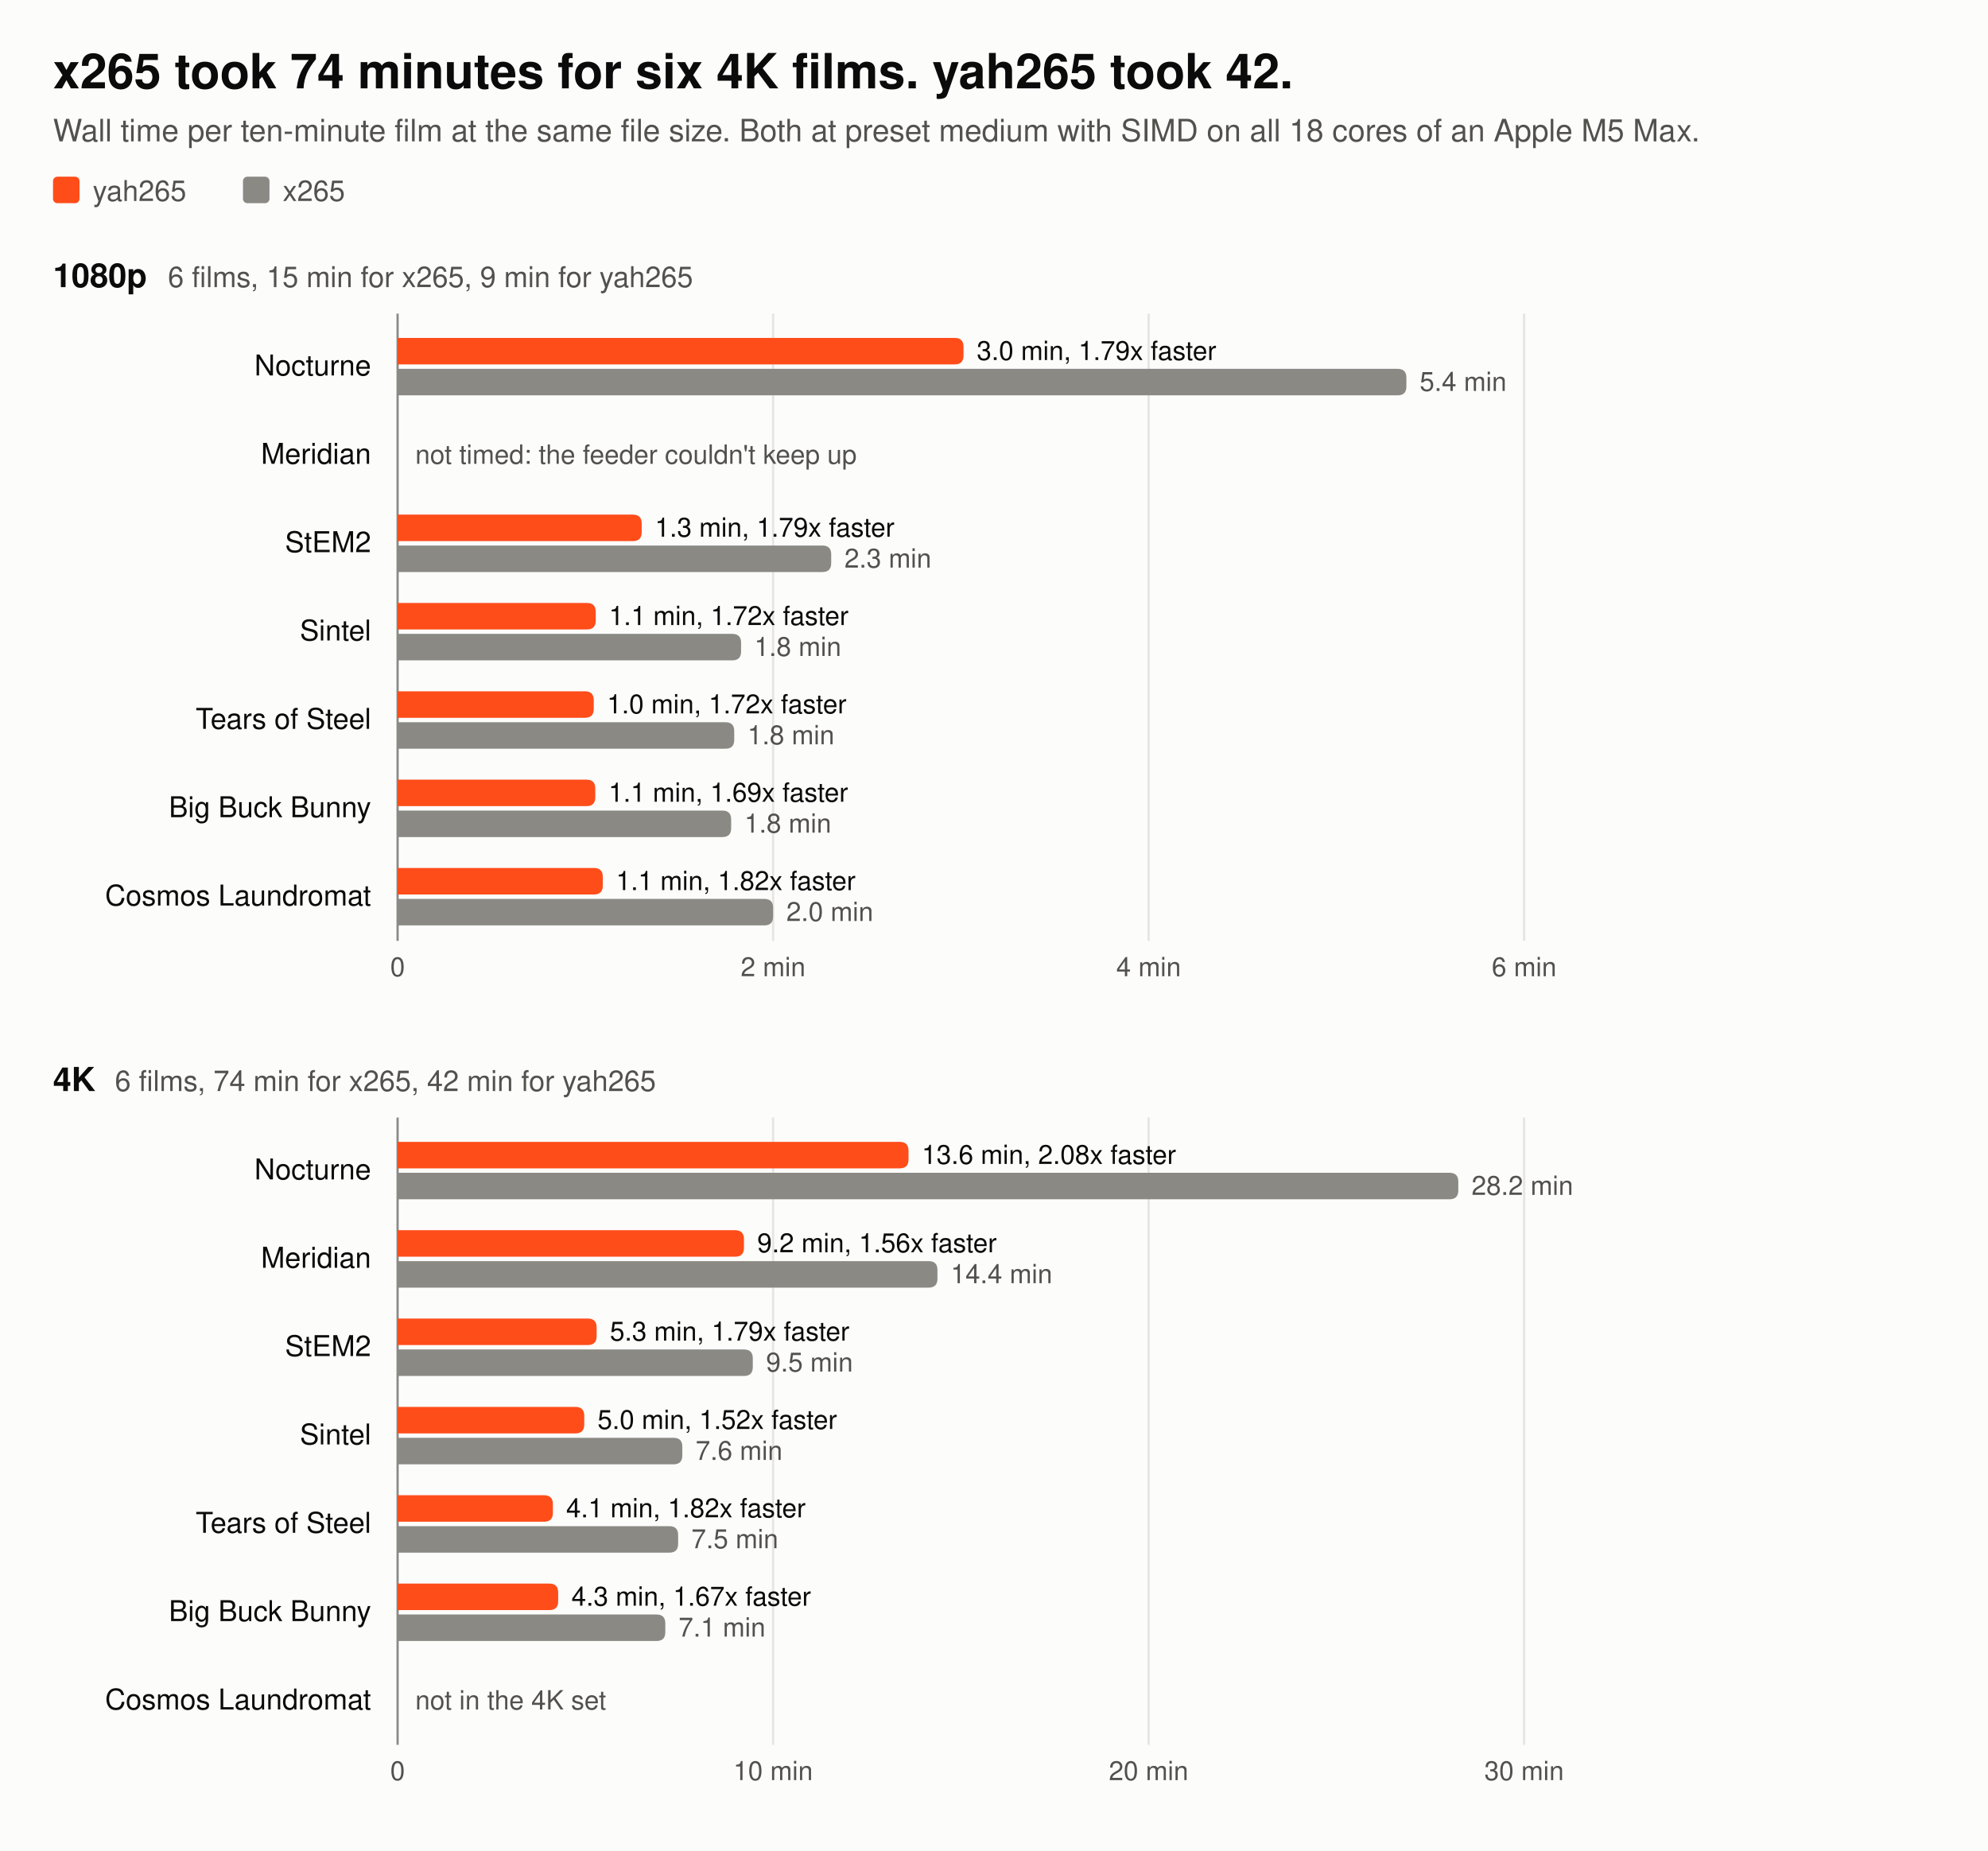
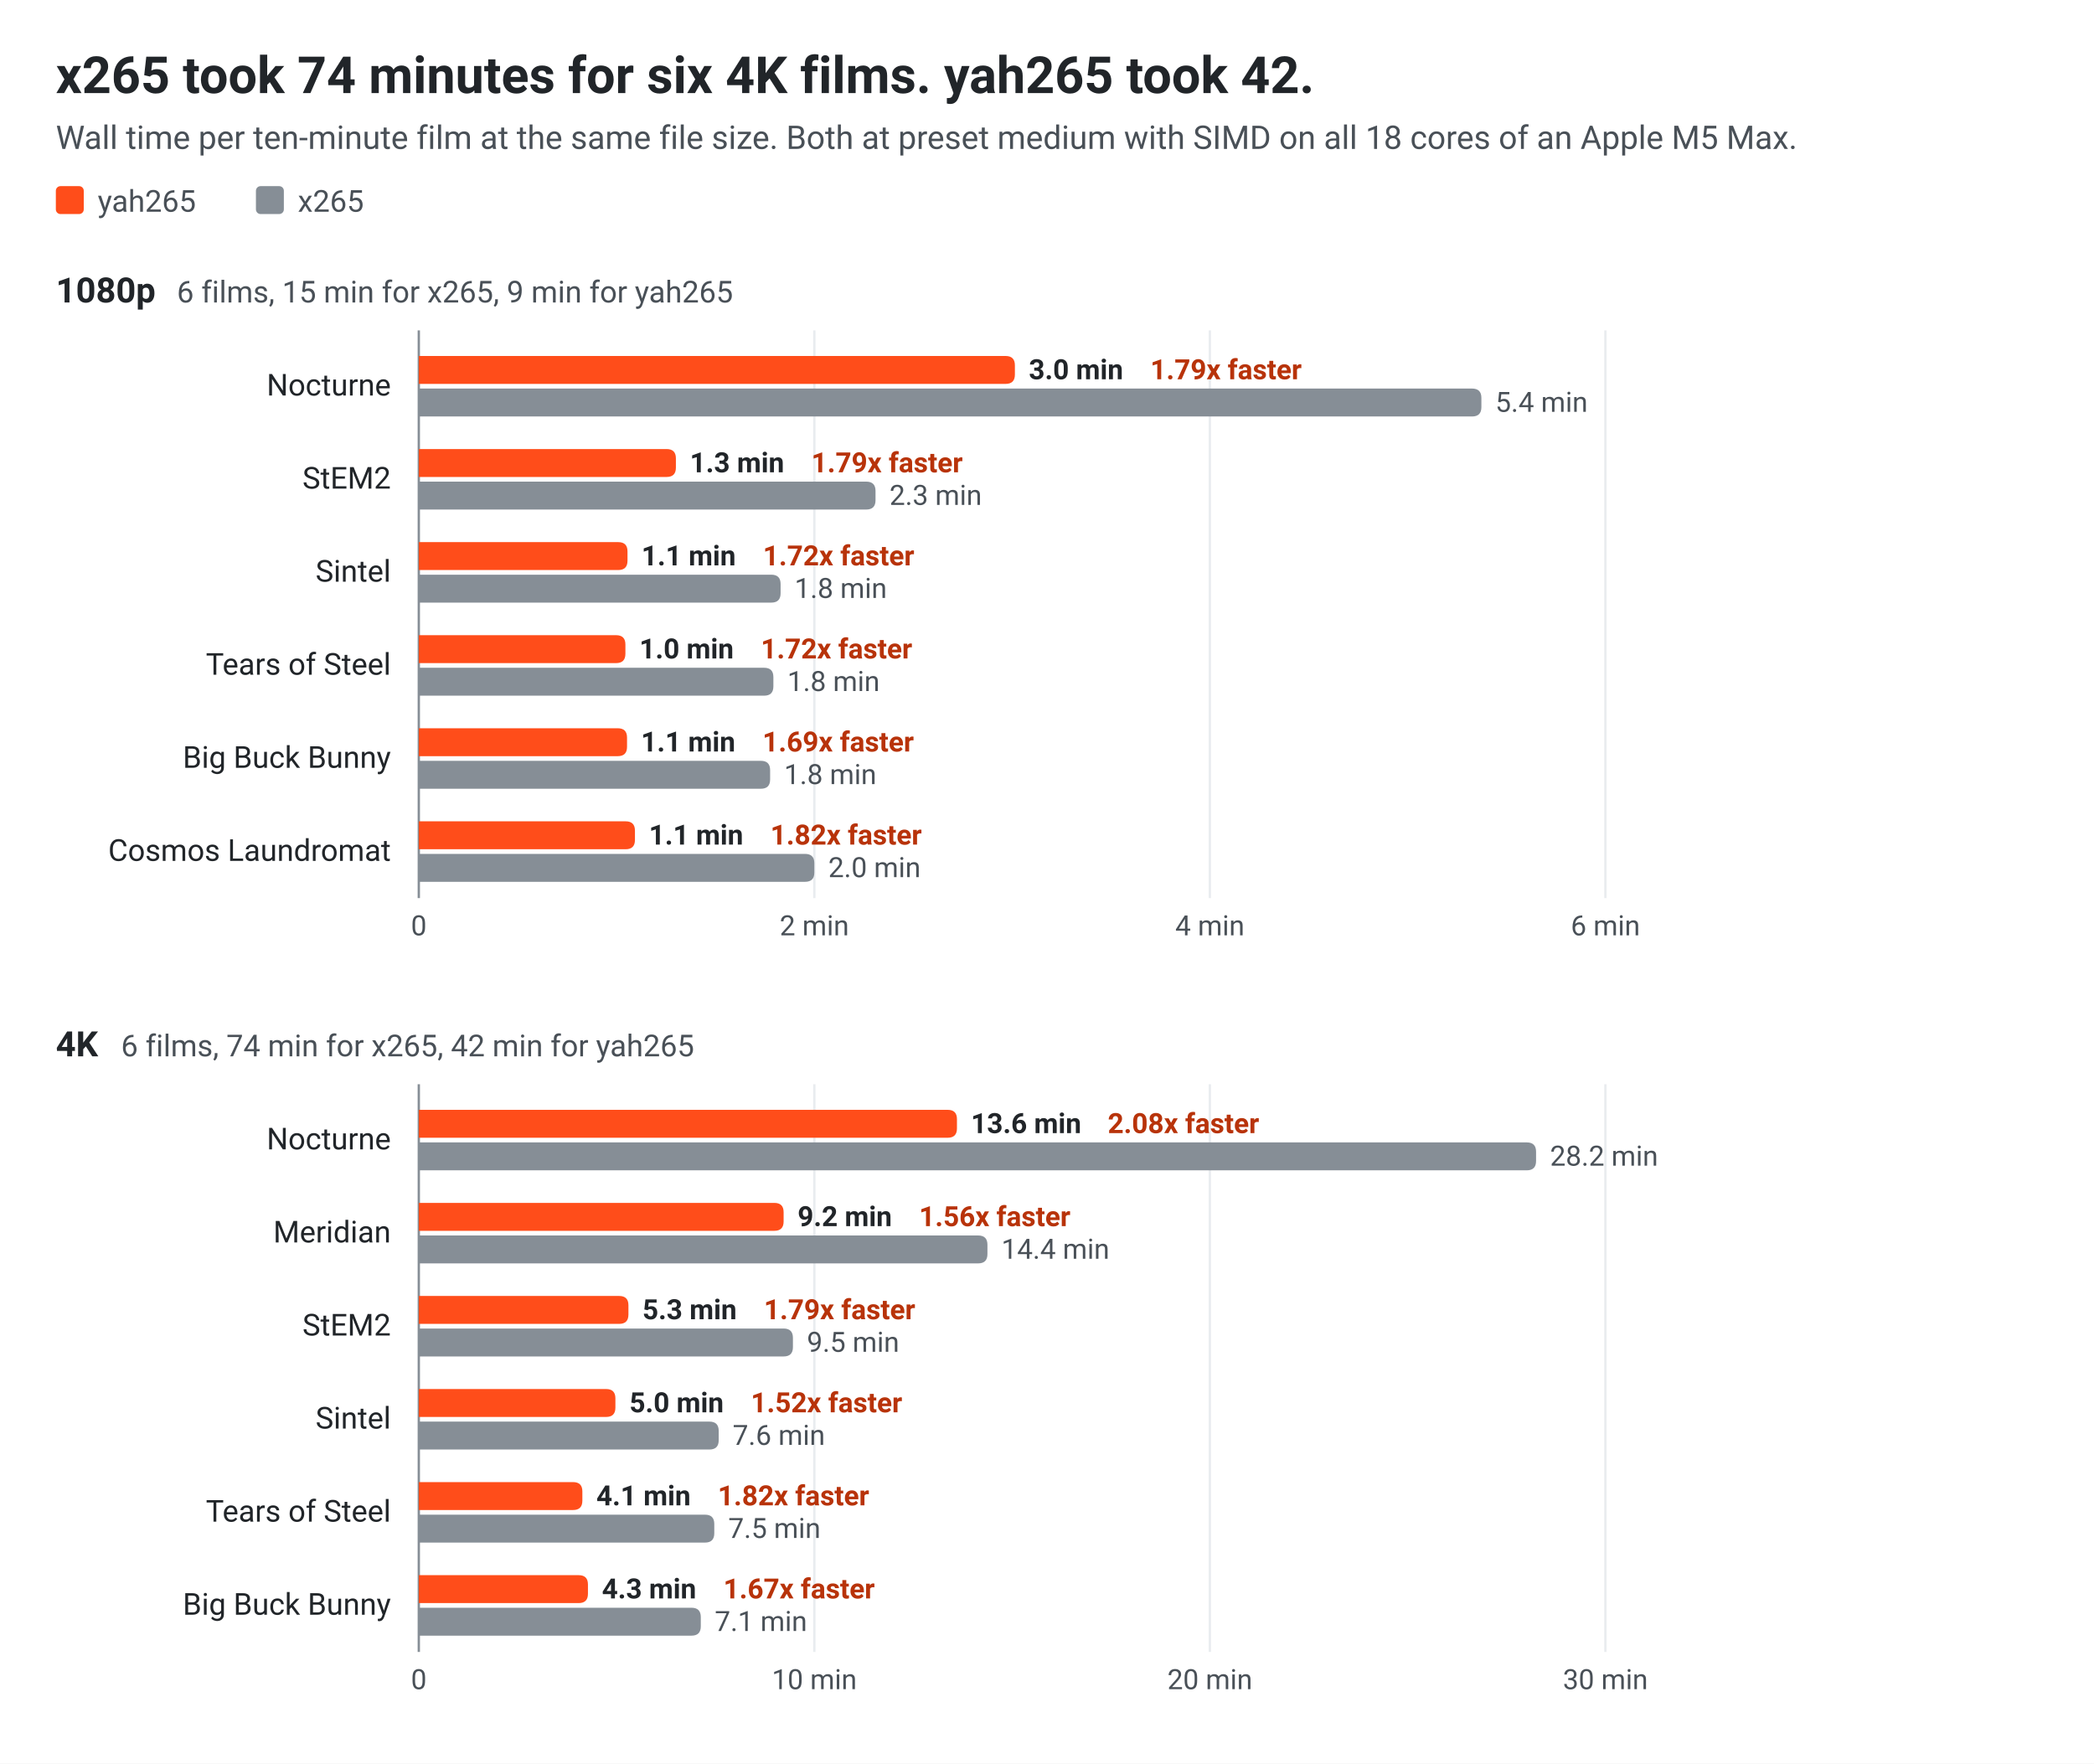
- <svg xmlns="http://www.w3.org/2000/svg" width="900" height="838" viewBox="0 0 900 838" role="img">
+ <svg xmlns="http://www.w3.org/2000/svg" width="900" height="758" viewBox="0 0 900 758" role="img">
  <style>
- .bg{fill:#fcfcfb}.t1{fill:#0b0b0b}.t2{fill:#52514e}.grid{stroke:#e6e5e1}
- .base{stroke:#8a8984}.ring{stroke:#fcfcfb}.med{stroke:#0b0b0b}
- .s1{fill:#ff4d1a}.s2{fill:#1baf7a}.s3{fill:#6250d6}.sx{fill:#8a8984}
- .l1{stroke:#ff4d1a}.l2{stroke:#1baf7a}.l3{stroke:#6250d6}.lx{stroke:#8a8984}.span{stroke:#e6e5e1}
- text{font-family:system-ui,-apple-system,"Segoe UI",Helvetica,Arial,sans-serif}
+ .bg{fill:#ffffff}.t1{fill:#212529}.t2{fill:#495057}.grid{stroke:#e9ecef}
+ .base{stroke:#868e96}.ring{stroke:#ffffff}.med{stroke:#212529}.band{fill:#f1f3f5}
+ .s1{fill:#ff4d1a}.s2{fill:#00919a}.s3{fill:#6250d6}.sx{fill:#868e96}
+ .l1{stroke:#ff4d1a}.l2{stroke:#00919a}.l3{stroke:#6250d6}.lx{stroke:#868e96}.span{stroke:#dee2e6}
+ .note{fill:#b8330a}.wash{fill:#ffe8dc}
+ text{font-family:system-ui,-apple-system,"Segoe UI",Roboto,Helvetica,Arial,sans-serif}
@media (prefers-color-scheme:dark){
- .bg{fill:#1a1a19}.t1{fill:#f0efec}.t2{fill:#c3c2b7}.grid{stroke:#2e2e2c}
- .base{stroke:#8a8984}.ring{stroke:#1a1a19}.med{stroke:#f0efec}
- .s1{fill:#ff4d1a}.s2{fill:#199e70}.s3{fill:#9085e9}.sx{fill:#8a8984}
- .l1{stroke:#ff4d1a}.l2{stroke:#199e70}.l3{stroke:#9085e9}.lx{stroke:#8a8984}.span{stroke:#3a3a37}}
+ .bg{fill:#1b1c1e}.t1{fill:#e9ecee}.t2{fill:#b6bcc1}.grid{stroke:#2e3135}
+ .base{stroke:#8f959a}.ring{stroke:#1b1c1e}.med{stroke:#e9ecee}.band{fill:#23262a}
+ .s1{fill:#ff4d1a}.s2{fill:#12a3ad}.s3{fill:#9085e9}.sx{fill:#8f959a}
+ .l1{stroke:#ff4d1a}.l2{stroke:#12a3ad}.l3{stroke:#9085e9}.lx{stroke:#8f959a}.span{stroke:#3a3e43}
+ .note{fill:#ff8a5c}.wash{fill:#45200f}}
</style>
  <rect width="100%" height="100%" class="bg" />
  <text x="24.0" y="40.0" font-size="22" class="t1" text-anchor="start" font-weight="600">x265 took 74 minutes for six 4K films. yah265 took 42.</text>
  <text x="24.0" y="64.0" font-size="14" class="t2" text-anchor="start">Wall time per ten-minute film at the same file size. Both at preset medium with SIMD on all 18 cores of an Apple M5 Max.</text>
  <rect x="24" y="80" width="12" height="12" rx="2" class="s1" />
  <text x="42.0" y="91.0" font-size="13" class="t2" text-anchor="start">yah265</text>
  <rect x="110" y="80" width="12" height="12" rx="2" class="sx" />
  <text x="128.0" y="91.0" font-size="13" class="t2" text-anchor="start">x265</text>
  <text x="24.0" y="130.0" font-size="15" class="t1" text-anchor="start" font-weight="600">1080p</text>
  <text x="76.0" y="130.0" font-size="13" class="t2" text-anchor="start">6 films, 15 min for x265, 9 min for yah265</text>
-   <line x1="180.0" y1="142" x2="180.0" y2="426" class="base" />
-   <text x="180.0" y="442.0" font-size="12" class="t2" text-anchor="middle">0</text>
-   <line x1="350.0" y1="142" x2="350.0" y2="426" class="grid" />
-   <text x="350.0" y="442.0" font-size="12" class="t2" text-anchor="middle">2 min</text>
-   <line x1="520.0" y1="142" x2="520.0" y2="426" class="grid" />
-   <text x="520.0" y="442.0" font-size="12" class="t2" text-anchor="middle">4 min</text>
-   <line x1="690.0" y1="142" x2="690.0" y2="426" class="grid" />
-   <text x="690.0" y="442.0" font-size="12" class="t2" text-anchor="middle">6 min</text>
+   <line x1="180.0" y1="142" x2="180.0" y2="386" class="base" />
+   <text x="180.0" y="402.0" font-size="12" class="t2" text-anchor="middle">0</text>
+   <line x1="350.0" y1="142" x2="350.0" y2="386" class="grid" />
+   <text x="350.0" y="402.0" font-size="12" class="t2" text-anchor="middle">2 min</text>
+   <line x1="520.0" y1="142" x2="520.0" y2="386" class="grid" />
+   <text x="520.0" y="402.0" font-size="12" class="t2" text-anchor="middle">4 min</text>
+   <line x1="690.0" y1="142" x2="690.0" y2="386" class="grid" />
+   <text x="690.0" y="402.0" font-size="12" class="t2" text-anchor="middle">6 min</text>
  <text x="168.0" y="170.0" font-size="13" class="t1" text-anchor="end">Nocturne</text>
  <path d="M180.0,153.0 H432.2 Q436.2,153.0 436.2,157.0 V161.0 Q436.2,165.0 432.2,165.0 H180.0 Z" class="s1" />
  <path d="M180.0,167.0 H632.7 Q636.7,167.0 636.7,171.0 V175.0 Q636.7,179.0 632.7,179.0 H180.0 Z" class="sx" />
-   <text x="442.2" y="163.0" font-size="12" class="t1" text-anchor="start">3.0 min, 1.79x faster</text>
+   <text x="442.2" y="163.0" font-size="12" class="t1" text-anchor="start" font-weight="600">3.0 min</text>
+   <text x="494.4" y="163.0" font-size="12" class="note" text-anchor="start" font-weight="600">1.79x faster</text>
  <text x="642.7" y="177.0" font-size="12" class="t2" text-anchor="start">5.4 min</text>
-   <text x="168.0" y="210.0" font-size="13" class="t1" text-anchor="end">Meridian</text>
-   <text x="188.0" y="210.0" font-size="12" class="t2" text-anchor="start">not timed: the feeder couldn't keep up</text>
-   <text x="168.0" y="250.0" font-size="13" class="t1" text-anchor="end">StEM2</text>
-   <path d="M180.0,233.0 H286.5 Q290.5,233.0 290.5,237.0 V241.0 Q290.5,245.0 286.5,245.0 H180.0 Z" class="s1" />
-   <path d="M180.0,247.0 H372.3 Q376.3,247.0 376.3,251.0 V255.0 Q376.3,259.0 372.3,259.0 H180.0 Z" class="sx" />
-   <text x="296.5" y="243.0" font-size="12" class="t1" text-anchor="start">1.3 min, 1.79x faster</text>
-   <text x="382.3" y="257.0" font-size="12" class="t2" text-anchor="start">2.3 min</text>
-   <text x="168.0" y="290.0" font-size="13" class="t1" text-anchor="end">Sintel</text>
-   <path d="M180.0,273.0 H265.7 Q269.7,273.0 269.7,277.0 V281.0 Q269.7,285.0 265.7,285.0 H180.0 Z" class="s1" />
-   <path d="M180.0,287.0 H331.5 Q335.5,287.0 335.5,291.0 V295.0 Q335.5,299.0 331.5,299.0 H180.0 Z" class="sx" />
-   <text x="275.7" y="283.0" font-size="12" class="t1" text-anchor="start">1.1 min, 1.72x faster</text>
-   <text x="341.5" y="297.0" font-size="12" class="t2" text-anchor="start">1.8 min</text>
-   <text x="168.0" y="330.0" font-size="13" class="t1" text-anchor="end">Tears of Steel</text>
-   <path d="M180.0,313.0 H264.8 Q268.8,313.0 268.8,317.0 V321.0 Q268.8,325.0 264.8,325.0 H180.0 Z" class="s1" />
-   <path d="M180.0,327.0 H328.4 Q332.4,327.0 332.4,331.0 V335.0 Q332.4,339.0 328.4,339.0 H180.0 Z" class="sx" />
-   <text x="274.8" y="323.0" font-size="12" class="t1" text-anchor="start">1.0 min, 1.72x faster</text>
-   <text x="338.4" y="337.0" font-size="12" class="t2" text-anchor="start">1.8 min</text>
-   <text x="168.0" y="370.0" font-size="13" class="t1" text-anchor="end">Big Buck Bunny</text>
-   <path d="M180.0,353.0 H265.5 Q269.5,353.0 269.5,357.0 V361.0 Q269.5,365.0 265.5,365.0 H180.0 Z" class="s1" />
-   <path d="M180.0,367.0 H327.0 Q331.0,367.0 331.0,371.0 V375.0 Q331.0,379.0 327.0,379.0 H180.0 Z" class="sx" />
-   <text x="275.5" y="363.0" font-size="12" class="t1" text-anchor="start">1.1 min, 1.69x faster</text>
-   <text x="337.0" y="377.0" font-size="12" class="t2" text-anchor="start">1.8 min</text>
-   <text x="168.0" y="410.0" font-size="13" class="t1" text-anchor="end">Cosmos Laundromat</text>
-   <path d="M180.0,393.0 H268.9 Q272.9,393.0 272.9,397.0 V401.0 Q272.9,405.0 268.9,405.0 H180.0 Z" class="s1" />
-   <path d="M180.0,407.0 H346.0 Q350.0,407.0 350.0,411.0 V415.0 Q350.0,419.0 346.0,419.0 H180.0 Z" class="sx" />
-   <text x="278.9" y="403.0" font-size="12" class="t1" text-anchor="start">1.1 min, 1.82x faster</text>
-   <text x="356.0" y="417.0" font-size="12" class="t2" text-anchor="start">2.0 min</text>
-   <text x="24.0" y="494.0" font-size="15" class="t1" text-anchor="start" font-weight="600">4K</text>
-   <text x="52.0" y="494.0" font-size="13" class="t2" text-anchor="start">6 films, 74 min for x265, 42 min for yah265</text>
-   <line x1="180.0" y1="506" x2="180.0" y2="790" class="base" />
-   <text x="180.0" y="806.0" font-size="12" class="t2" text-anchor="middle">0</text>
-   <line x1="350.0" y1="506" x2="350.0" y2="790" class="grid" />
-   <text x="350.0" y="806.0" font-size="12" class="t2" text-anchor="middle">10 min</text>
-   <line x1="520.0" y1="506" x2="520.0" y2="790" class="grid" />
-   <text x="520.0" y="806.0" font-size="12" class="t2" text-anchor="middle">20 min</text>
-   <line x1="690.0" y1="506" x2="690.0" y2="790" class="grid" />
-   <text x="690.0" y="806.0" font-size="12" class="t2" text-anchor="middle">30 min</text>
-   <text x="168.0" y="534.0" font-size="13" class="t1" text-anchor="end">Nocturne</text>
-   <path d="M180.0,517.0 H407.3 Q411.3,517.0 411.3,521.0 V525.0 Q411.3,529.0 407.3,529.0 H180.0 Z" class="s1" />
-   <path d="M180.0,531.0 H656.2 Q660.2,531.0 660.2,535.0 V539.0 Q660.2,543.0 656.2,543.0 H180.0 Z" class="sx" />
-   <text x="417.3" y="527.0" font-size="12" class="t1" text-anchor="start">13.6 min, 2.08x faster</text>
-   <text x="666.2" y="541.0" font-size="12" class="t2" text-anchor="start">28.2 min</text>
-   <text x="168.0" y="574.0" font-size="13" class="t1" text-anchor="end">Meridian</text>
-   <path d="M180.0,557.0 H332.8 Q336.8,557.0 336.8,561.0 V565.0 Q336.8,569.0 332.8,569.0 H180.0 Z" class="s1" />
-   <path d="M180.0,571.0 H420.4 Q424.4,571.0 424.4,575.0 V579.0 Q424.4,583.0 420.4,583.0 H180.0 Z" class="sx" />
-   <text x="342.8" y="567.0" font-size="12" class="t1" text-anchor="start">9.2 min, 1.56x faster</text>
-   <text x="430.4" y="581.0" font-size="12" class="t2" text-anchor="start">14.4 min</text>
-   <text x="168.0" y="614.0" font-size="13" class="t1" text-anchor="end">StEM2</text>
-   <path d="M180.0,597.0 H266.1 Q270.1,597.0 270.1,601.0 V605.0 Q270.1,609.0 266.1,609.0 H180.0 Z" class="s1" />
-   <path d="M180.0,611.0 H336.8 Q340.8,611.0 340.8,615.0 V619.0 Q340.8,623.0 336.8,623.0 H180.0 Z" class="sx" />
-   <text x="276.1" y="607.0" font-size="12" class="t1" text-anchor="start">5.3 min, 1.79x faster</text>
-   <text x="346.8" y="621.0" font-size="12" class="t2" text-anchor="start">9.5 min</text>
-   <text x="168.0" y="654.0" font-size="13" class="t1" text-anchor="end">Sintel</text>
-   <path d="M180.0,637.0 H260.5 Q264.5,637.0 264.5,641.0 V645.0 Q264.5,649.0 260.5,649.0 H180.0 Z" class="s1" />
-   <path d="M180.0,651.0 H304.9 Q308.9,651.0 308.9,655.0 V659.0 Q308.9,663.0 304.9,663.0 H180.0 Z" class="sx" />
-   <text x="270.5" y="647.0" font-size="12" class="t1" text-anchor="start">5.0 min, 1.52x faster</text>
-   <text x="314.9" y="661.0" font-size="12" class="t2" text-anchor="start">7.6 min</text>
-   <text x="168.0" y="694.0" font-size="13" class="t1" text-anchor="end">Tears of Steel</text>
-   <path d="M180.0,677.0 H246.3 Q250.3,677.0 250.3,681.0 V685.0 Q250.3,689.0 246.3,689.0 H180.0 Z" class="s1" />
-   <path d="M180.0,691.0 H303.0 Q307.0,691.0 307.0,695.0 V699.0 Q307.0,703.0 303.0,703.0 H180.0 Z" class="sx" />
-   <text x="256.3" y="687.0" font-size="12" class="t1" text-anchor="start">4.1 min, 1.82x faster</text>
-   <text x="313.0" y="701.0" font-size="12" class="t2" text-anchor="start">7.5 min</text>
-   <text x="168.0" y="734.0" font-size="13" class="t1" text-anchor="end">Big Buck Bunny</text>
-   <path d="M180.0,717.0 H248.7 Q252.7,717.0 252.7,721.0 V725.0 Q252.7,729.0 248.7,729.0 H180.0 Z" class="s1" />
-   <path d="M180.0,731.0 H297.2 Q301.2,731.0 301.2,735.0 V739.0 Q301.2,743.0 297.2,743.0 H180.0 Z" class="sx" />
-   <text x="258.7" y="727.0" font-size="12" class="t1" text-anchor="start">4.3 min, 1.67x faster</text>
-   <text x="307.2" y="741.0" font-size="12" class="t2" text-anchor="start">7.1 min</text>
-   <text x="168.0" y="774.0" font-size="13" class="t1" text-anchor="end">Cosmos Laundromat</text>
-   <text x="188.0" y="774.0" font-size="12" class="t2" text-anchor="start">not in the 4K set</text>
+   <text x="168.0" y="210.0" font-size="13" class="t1" text-anchor="end">StEM2</text>
+   <path d="M180.0,193.0 H286.5 Q290.5,193.0 290.5,197.0 V201.0 Q290.5,205.0 286.5,205.0 H180.0 Z" class="s1" />
+   <path d="M180.0,207.0 H372.3 Q376.3,207.0 376.3,211.0 V215.0 Q376.3,219.0 372.3,219.0 H180.0 Z" class="sx" />
+   <text x="296.5" y="203.0" font-size="12" class="t1" text-anchor="start" font-weight="600">1.3 min</text>
+   <text x="348.7" y="203.0" font-size="12" class="note" text-anchor="start" font-weight="600">1.79x faster</text>
+   <text x="382.3" y="217.0" font-size="12" class="t2" text-anchor="start">2.3 min</text>
+   <text x="168.0" y="250.0" font-size="13" class="t1" text-anchor="end">Sintel</text>
+   <path d="M180.0,233.0 H265.7 Q269.7,233.0 269.7,237.0 V241.0 Q269.7,245.0 265.7,245.0 H180.0 Z" class="s1" />
+   <path d="M180.0,247.0 H331.5 Q335.5,247.0 335.5,251.0 V255.0 Q335.5,259.0 331.5,259.0 H180.0 Z" class="sx" />
+   <text x="275.7" y="243.0" font-size="12" class="t1" text-anchor="start" font-weight="600">1.1 min</text>
+   <text x="327.9" y="243.0" font-size="12" class="note" text-anchor="start" font-weight="600">1.72x faster</text>
+   <text x="341.5" y="257.0" font-size="12" class="t2" text-anchor="start">1.8 min</text>
+   <text x="168.0" y="290.0" font-size="13" class="t1" text-anchor="end">Tears of Steel</text>
+   <path d="M180.0,273.0 H264.8 Q268.8,273.0 268.8,277.0 V281.0 Q268.8,285.0 264.8,285.0 H180.0 Z" class="s1" />
+   <path d="M180.0,287.0 H328.4 Q332.4,287.0 332.4,291.0 V295.0 Q332.4,299.0 328.4,299.0 H180.0 Z" class="sx" />
+   <text x="274.8" y="283.0" font-size="12" class="t1" text-anchor="start" font-weight="600">1.0 min</text>
+   <text x="327.0" y="283.0" font-size="12" class="note" text-anchor="start" font-weight="600">1.72x faster</text>
+   <text x="338.4" y="297.0" font-size="12" class="t2" text-anchor="start">1.8 min</text>
+   <text x="168.0" y="330.0" font-size="13" class="t1" text-anchor="end">Big Buck Bunny</text>
+   <path d="M180.0,313.0 H265.5 Q269.5,313.0 269.5,317.0 V321.0 Q269.5,325.0 265.5,325.0 H180.0 Z" class="s1" />
+   <path d="M180.0,327.0 H327.0 Q331.0,327.0 331.0,331.0 V335.0 Q331.0,339.0 327.0,339.0 H180.0 Z" class="sx" />
+   <text x="275.5" y="323.0" font-size="12" class="t1" text-anchor="start" font-weight="600">1.1 min</text>
+   <text x="327.7" y="323.0" font-size="12" class="note" text-anchor="start" font-weight="600">1.69x faster</text>
+   <text x="337.0" y="337.0" font-size="12" class="t2" text-anchor="start">1.8 min</text>
+   <text x="168.0" y="370.0" font-size="13" class="t1" text-anchor="end">Cosmos Laundromat</text>
+   <path d="M180.0,353.0 H268.9 Q272.9,353.0 272.9,357.0 V361.0 Q272.9,365.0 268.9,365.0 H180.0 Z" class="s1" />
+   <path d="M180.0,367.0 H346.0 Q350.0,367.0 350.0,371.0 V375.0 Q350.0,379.0 346.0,379.0 H180.0 Z" class="sx" />
+   <text x="278.9" y="363.0" font-size="12" class="t1" text-anchor="start" font-weight="600">1.1 min</text>
+   <text x="331.1" y="363.0" font-size="12" class="note" text-anchor="start" font-weight="600">1.82x faster</text>
+   <text x="356.0" y="377.0" font-size="12" class="t2" text-anchor="start">2.0 min</text>
+   <text x="24.0" y="454.0" font-size="15" class="t1" text-anchor="start" font-weight="600">4K</text>
+   <text x="52.0" y="454.0" font-size="13" class="t2" text-anchor="start">6 films, 74 min for x265, 42 min for yah265</text>
+   <line x1="180.0" y1="466" x2="180.0" y2="710" class="base" />
+   <text x="180.0" y="726.0" font-size="12" class="t2" text-anchor="middle">0</text>
+   <line x1="350.0" y1="466" x2="350.0" y2="710" class="grid" />
+   <text x="350.0" y="726.0" font-size="12" class="t2" text-anchor="middle">10 min</text>
+   <line x1="520.0" y1="466" x2="520.0" y2="710" class="grid" />
+   <text x="520.0" y="726.0" font-size="12" class="t2" text-anchor="middle">20 min</text>
+   <line x1="690.0" y1="466" x2="690.0" y2="710" class="grid" />
+   <text x="690.0" y="726.0" font-size="12" class="t2" text-anchor="middle">30 min</text>
+   <text x="168.0" y="494.0" font-size="13" class="t1" text-anchor="end">Nocturne</text>
+   <path d="M180.0,477.0 H407.3 Q411.3,477.0 411.3,481.0 V485.0 Q411.3,489.0 407.3,489.0 H180.0 Z" class="s1" />
+   <path d="M180.0,491.0 H656.2 Q660.2,491.0 660.2,495.0 V499.0 Q660.2,503.0 656.2,503.0 H180.0 Z" class="sx" />
+   <text x="417.3" y="487.0" font-size="12" class="t1" text-anchor="start" font-weight="600">13.6 min</text>
+   <text x="476.1" y="487.0" font-size="12" class="note" text-anchor="start" font-weight="600">2.08x faster</text>
+   <text x="666.2" y="501.0" font-size="12" class="t2" text-anchor="start">28.2 min</text>
+   <text x="168.0" y="534.0" font-size="13" class="t1" text-anchor="end">Meridian</text>
+   <path d="M180.0,517.0 H332.8 Q336.8,517.0 336.8,521.0 V525.0 Q336.8,529.0 332.8,529.0 H180.0 Z" class="s1" />
+   <path d="M180.0,531.0 H420.4 Q424.4,531.0 424.4,535.0 V539.0 Q424.4,543.0 420.4,543.0 H180.0 Z" class="sx" />
+   <text x="342.8" y="527.0" font-size="12" class="t1" text-anchor="start" font-weight="600">9.2 min</text>
+   <text x="395.0" y="527.0" font-size="12" class="note" text-anchor="start" font-weight="600">1.56x faster</text>
+   <text x="430.4" y="541.0" font-size="12" class="t2" text-anchor="start">14.4 min</text>
+   <text x="168.0" y="574.0" font-size="13" class="t1" text-anchor="end">StEM2</text>
+   <path d="M180.0,557.0 H266.1 Q270.1,557.0 270.1,561.0 V565.0 Q270.1,569.0 266.1,569.0 H180.0 Z" class="s1" />
+   <path d="M180.0,571.0 H336.8 Q340.8,571.0 340.8,575.0 V579.0 Q340.8,583.0 336.8,583.0 H180.0 Z" class="sx" />
+   <text x="276.1" y="567.0" font-size="12" class="t1" text-anchor="start" font-weight="600">5.3 min</text>
+   <text x="328.3" y="567.0" font-size="12" class="note" text-anchor="start" font-weight="600">1.79x faster</text>
+   <text x="346.8" y="581.0" font-size="12" class="t2" text-anchor="start">9.5 min</text>
+   <text x="168.0" y="614.0" font-size="13" class="t1" text-anchor="end">Sintel</text>
+   <path d="M180.0,597.0 H260.5 Q264.5,597.0 264.5,601.0 V605.0 Q264.5,609.0 260.5,609.0 H180.0 Z" class="s1" />
+   <path d="M180.0,611.0 H304.9 Q308.9,611.0 308.9,615.0 V619.0 Q308.9,623.0 304.9,623.0 H180.0 Z" class="sx" />
+   <text x="270.5" y="607.0" font-size="12" class="t1" text-anchor="start" font-weight="600">5.0 min</text>
+   <text x="322.7" y="607.0" font-size="12" class="note" text-anchor="start" font-weight="600">1.52x faster</text>
+   <text x="314.9" y="621.0" font-size="12" class="t2" text-anchor="start">7.6 min</text>
+   <text x="168.0" y="654.0" font-size="13" class="t1" text-anchor="end">Tears of Steel</text>
+   <path d="M180.0,637.0 H246.3 Q250.3,637.0 250.3,641.0 V645.0 Q250.3,649.0 246.3,649.0 H180.0 Z" class="s1" />
+   <path d="M180.0,651.0 H303.0 Q307.0,651.0 307.0,655.0 V659.0 Q307.0,663.0 303.0,663.0 H180.0 Z" class="sx" />
+   <text x="256.3" y="647.0" font-size="12" class="t1" text-anchor="start" font-weight="600">4.1 min</text>
+   <text x="308.5" y="647.0" font-size="12" class="note" text-anchor="start" font-weight="600">1.82x faster</text>
+   <text x="313.0" y="661.0" font-size="12" class="t2" text-anchor="start">7.5 min</text>
+   <text x="168.0" y="694.0" font-size="13" class="t1" text-anchor="end">Big Buck Bunny</text>
+   <path d="M180.0,677.0 H248.7 Q252.7,677.0 252.7,681.0 V685.0 Q252.7,689.0 248.7,689.0 H180.0 Z" class="s1" />
+   <path d="M180.0,691.0 H297.2 Q301.2,691.0 301.2,695.0 V699.0 Q301.2,703.0 297.2,703.0 H180.0 Z" class="sx" />
+   <text x="258.7" y="687.0" font-size="12" class="t1" text-anchor="start" font-weight="600">4.3 min</text>
+   <text x="310.9" y="687.0" font-size="12" class="note" text-anchor="start" font-weight="600">1.67x faster</text>
+   <text x="307.2" y="701.0" font-size="12" class="t2" text-anchor="start">7.1 min</text>
</svg>
